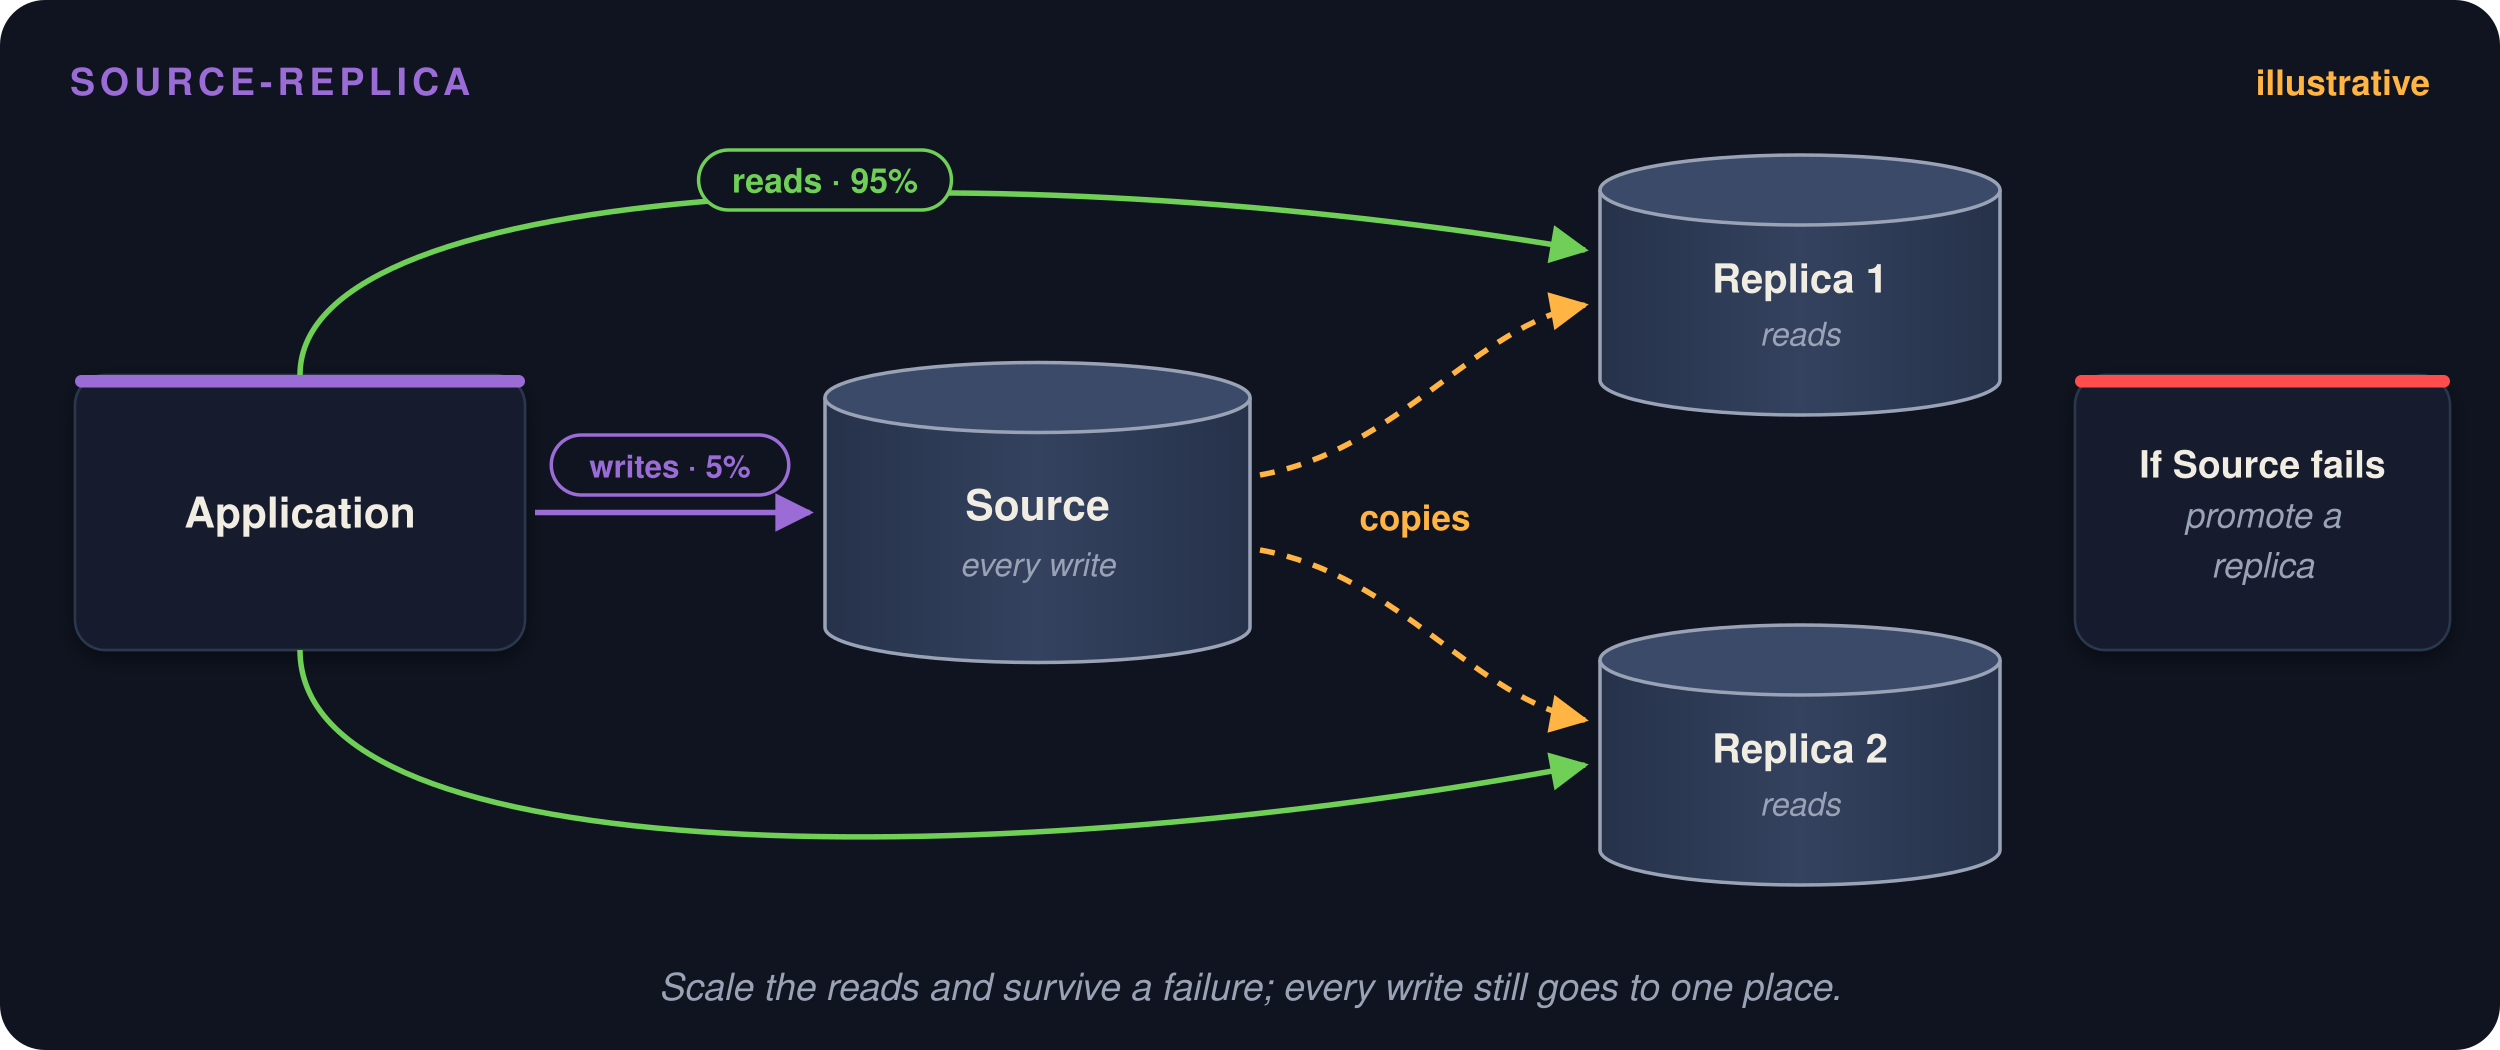
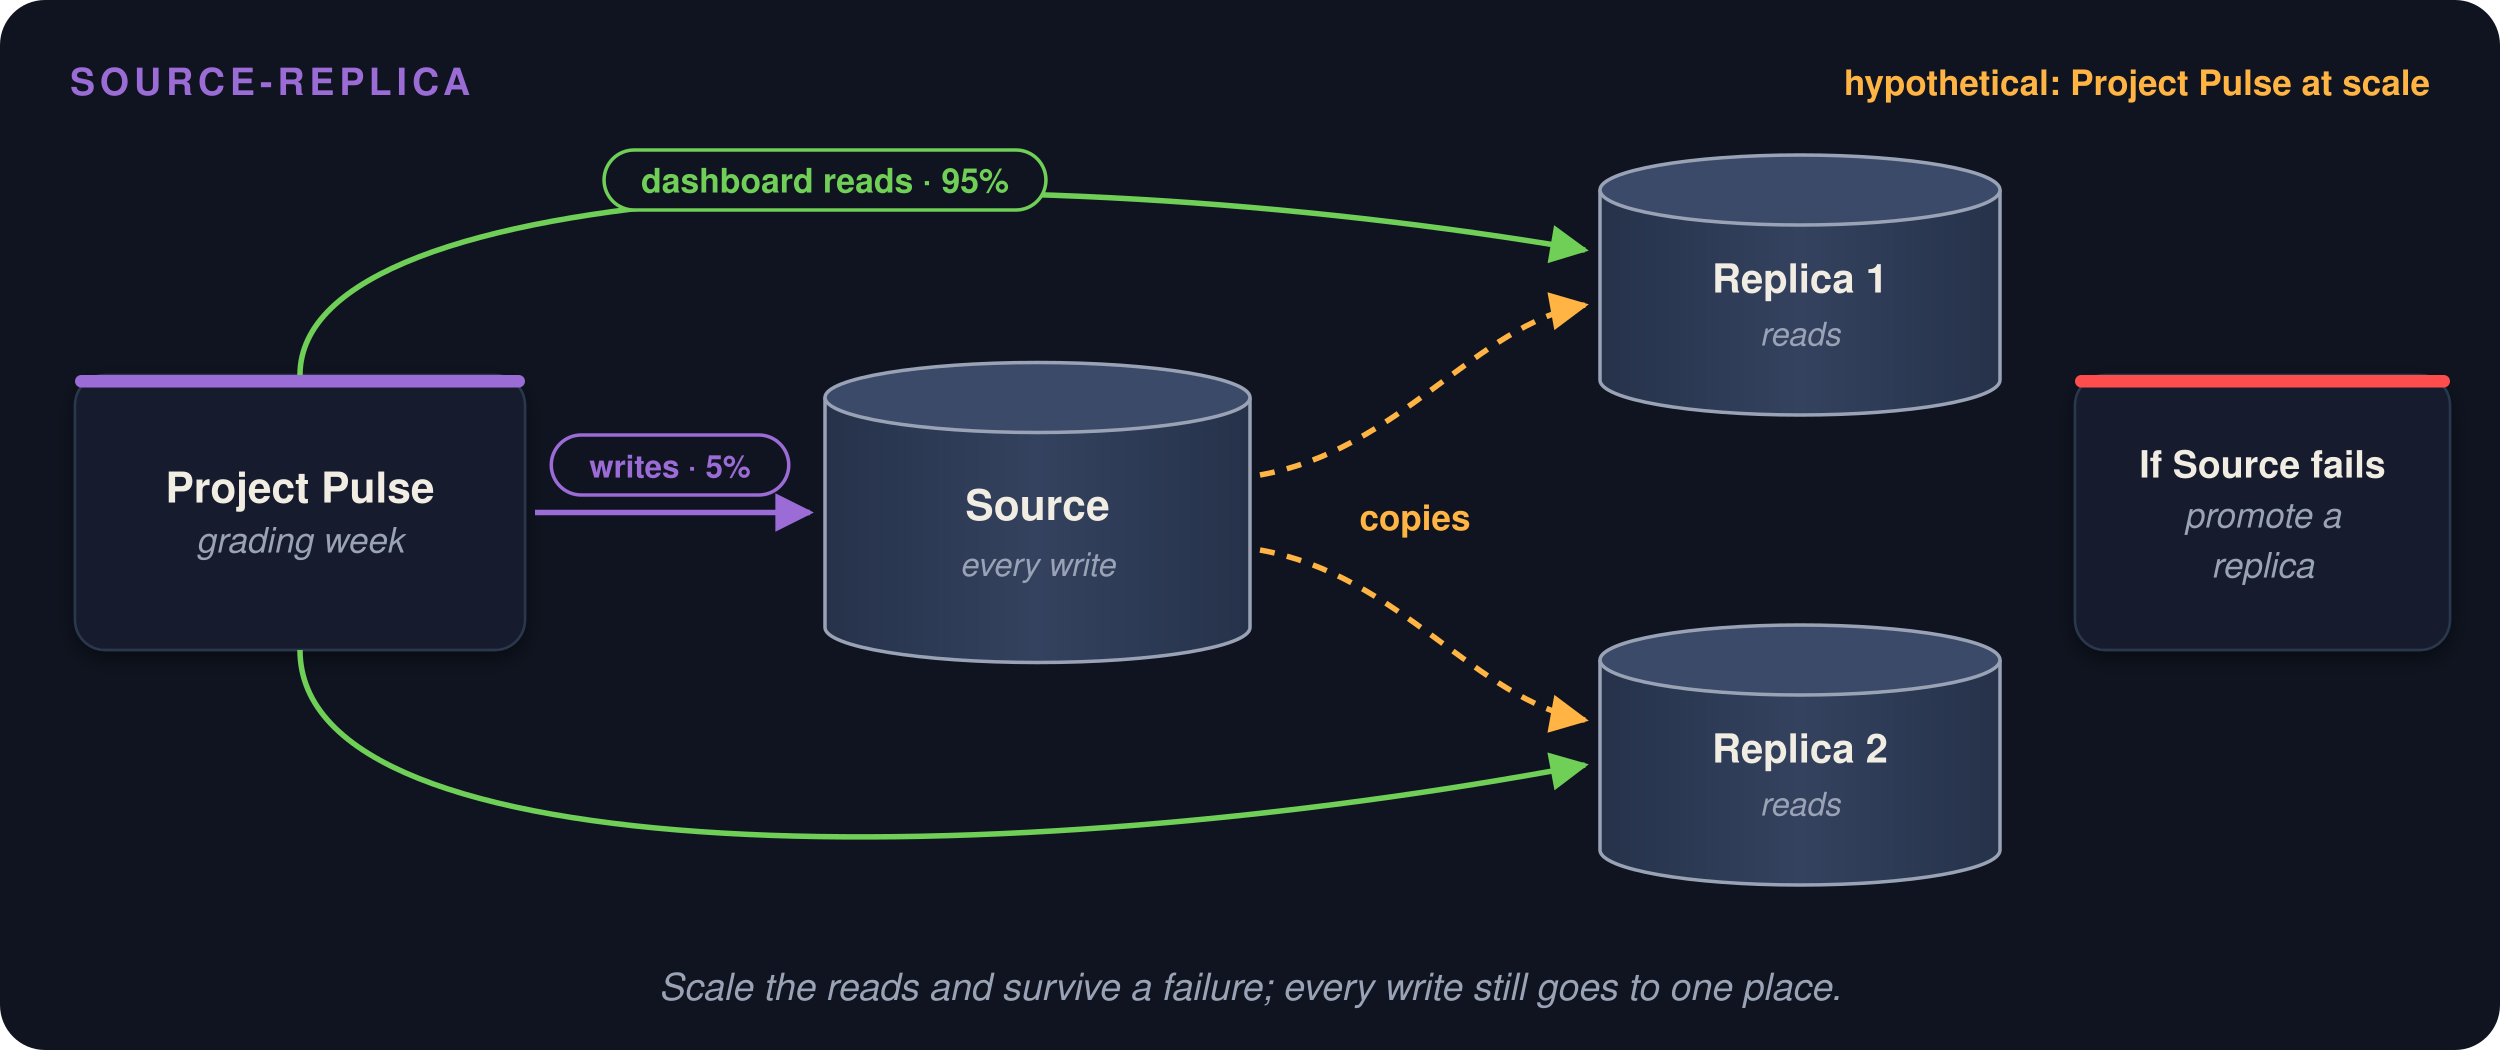
<svg xmlns="http://www.w3.org/2000/svg" viewBox="0 0 1000 420" role="img" aria-labelledby="t d" font-family="'Instrument Sans','Segoe UI',Helvetica,Arial,sans-serif">
  <defs>
    <marker id="m-acc" viewBox="0 0 10 10" refX="9" refY="5" markerWidth="7" markerHeight="7" orient="auto-start-reverse">
      <path d="M0,0 L10,5 L0,10 z" fill="#9B6BD6" />
    </marker>
    <marker id="m-ok" viewBox="0 0 10 10" refX="9" refY="5" markerWidth="7" markerHeight="7" orient="auto-start-reverse">
      <path d="M0,0 L10,5 L0,10 z" fill="#6FCF57" />
    </marker>
    <marker id="m-amber" viewBox="0 0 10 10" refX="9" refY="5" markerWidth="7" markerHeight="7" orient="auto-start-reverse">
      <path d="M0,0 L10,5 L0,10 z" fill="#FFB443" />
    </marker>
    <marker id="m-alarm" viewBox="0 0 10 10" refX="9" refY="5" markerWidth="7" markerHeight="7" orient="auto-start-reverse">
      <path d="M0,0 L10,5 L0,10 z" fill="#FF4D4D" />
    </marker>
    <marker id="m-dim" viewBox="0 0 10 10" refX="9" refY="5" markerWidth="7" markerHeight="7" orient="auto-start-reverse">
      <path d="M0,0 L10,5 L0,10 z" fill="#9AA3B5" />
    </marker>
    <filter id="sh" x="-10%" y="-10%" width="120%" height="140%">
      <feDropShadow dx="0" dy="3" stdDeviation="4" flood-color="#000" flood-opacity="0.45" />
    </filter>
    <linearGradient id="zone" x1="0" y1="0" x2="1" y2="1">
      <stop offset="0" stop-color="#9B6BD6" stop-opacity="0.10" />
      <stop offset="1" stop-color="#9B6BD6" stop-opacity="0.03" />
    </linearGradient>
    <linearGradient id="cyl" x1="0" y1="0" x2="1" y2="0">
      <stop offset="0" stop-color="#26324A" />
      <stop offset="0.5" stop-color="#34425F" />
      <stop offset="1" stop-color="#26324A" />
    </linearGradient>
  </defs>
  <rect width="1000" height="420" rx="18" fill="#0F1420" />
  <text x="28" y="38" fill="#9B6BD6" font-size="15" font-weight="800" letter-spacing="2">SOURCE-REPLICA</text>
-   <text x="972" y="38" text-anchor="end" fill="#FFB443" font-size="14" font-weight="700">illustrative</text>
+   <text x="972" y="38" text-anchor="end" fill="#FFB443" font-size="14" font-weight="700">hypothetical: Project Pulse at scale</text>
  <g>
    <g filter="url(#sh)">
      <rect x="30" y="150" width="180" height="110" rx="12" fill="#171E2E" stroke="#2C374E" />
    </g>
    <rect x="30" y="150" width="180" height="5" rx="2.5" fill="#9B6BD6" />
-     <text x="120.0" y="211.0" text-anchor="middle" fill="#F2EDE3" font-size="17" font-weight="700">Application</text>
+     <text x="120.0" y="201.0" text-anchor="middle" fill="#F2EDE3" font-size="17" font-weight="700">Project Pulse</text>
+     <text x="120.0" y="221.0" text-anchor="middle" fill="#9AA3B5" font-size="14" font-weight="500" font-style="italic">grading week</text>
  </g>
  <g>
    <path d="M330,159 v92 a85.0,14 0 0 0 170,0 v-92" fill="url(#cyl)" stroke="#9AA3B5" stroke-width="1.4" />
    <ellipse cx="415.0" cy="159" rx="85.0" ry="14" fill="#3B4A69" stroke="#9AA3B5" stroke-width="1.4" />
    <text x="415.0" y="208.0" text-anchor="middle" fill="#F2EDE3" font-size="17" font-weight="700">Source</text>
    <text x="415.0" y="230.4" text-anchor="middle" fill="#9AA3B5" font-size="13" font-weight="500" font-style="italic">every write</text>
  </g>
  <g>
    <path d="M640,76 v76 a80.0,14 0 0 0 160,0 v-76" fill="url(#cyl)" stroke="#9AA3B5" stroke-width="1.4" />
    <ellipse cx="720.0" cy="76" rx="80.0" ry="14" fill="#3B4A69" stroke="#9AA3B5" stroke-width="1.4" />
    <text x="720.0" y="117.0" text-anchor="middle" fill="#F2EDE3" font-size="16" font-weight="700">Replica 1</text>
    <text x="720.0" y="138.2" text-anchor="middle" fill="#9AA3B5" font-size="13" font-weight="500" font-style="italic">reads</text>
  </g>
  <g>
    <path d="M640,264 v76 a80.0,14 0 0 0 160,0 v-76" fill="url(#cyl)" stroke="#9AA3B5" stroke-width="1.4" />
    <ellipse cx="720.0" cy="264" rx="80.0" ry="14" fill="#3B4A69" stroke="#9AA3B5" stroke-width="1.4" />
    <text x="720.0" y="305.0" text-anchor="middle" fill="#F2EDE3" font-size="16" font-weight="700">Replica 2</text>
    <text x="720.0" y="326.2" text-anchor="middle" fill="#9AA3B5" font-size="13" font-weight="500" font-style="italic">reads</text>
  </g>
  <line x1="214" y1="205" x2="324" y2="205" stroke="#9B6BD6" stroke-width="2.2" marker-end="url(#m-acc)" />
  <rect x="220.5" y="174" width="95" height="24" rx="12" fill="#0F1420" stroke="#9B6BD6" stroke-width="1.4" />
  <text x="268" y="191" text-anchor="middle" fill="#9B6BD6" font-size="12.5" font-weight="700">writes · 5%</text>
  <path d="M120,150 C120,70 400,60 634,100" fill="none" stroke="#6FCF57" stroke-width="2.2" marker-end="url(#m-ok)" />
  <path d="M120,260 C120,350 400,350 634,306" fill="none" stroke="#6FCF57" stroke-width="2.2" marker-end="url(#m-ok)" />
-   <rect x="279.42" y="60" width="101.16" height="24" rx="12" fill="#0F1420" stroke="#6FCF57" stroke-width="1.4" />
-   <text x="330" y="77" text-anchor="middle" fill="#6FCF57" font-size="13.5" font-weight="700">reads · 95%</text>
+   <rect x="241.62" y="60" width="176.76" height="24" rx="12" fill="#0F1420" stroke="#6FCF57" stroke-width="1.4" />
+   <text x="330" y="77" text-anchor="middle" fill="#6FCF57" font-size="13.5" font-weight="700">dashboard reads · 95%</text>
  <path d="M504,190 C560,180 590,130 634,122" fill="none" stroke="#FFB443" stroke-width="2.2" stroke-dasharray="6 5" marker-end="url(#m-amber)" />
  <path d="M504,220 C560,230 590,280 634,288" fill="none" stroke="#FFB443" stroke-width="2.2" stroke-dasharray="6 5" marker-end="url(#m-amber)" />
  <text x="566" y="212" text-anchor="middle" fill="#FFB443" font-size="14" font-weight="700">copies</text>
  <g>
    <g filter="url(#sh)">
      <rect x="830" y="150" width="150" height="110" rx="12" fill="#171E2E" stroke="#2C374E" />
    </g>
    <rect x="830" y="150" width="150" height="5" rx="2.5" fill="#FF4D4D" />
    <text x="905.0" y="191.0" text-anchor="middle" fill="#F2EDE3" font-size="15" font-weight="700">If Source fails</text>
    <text x="905.0" y="211.0" text-anchor="middle" fill="#9AA3B5" font-size="14" font-weight="500" font-style="italic">promote a</text>
    <text x="905.0" y="231.0" text-anchor="middle" fill="#9AA3B5" font-size="14" font-weight="500" font-style="italic">replica</text>
  </g>
  <text x="500.0" y="400" text-anchor="middle" fill="#9AA3B5" font-size="15" font-weight="500" font-style="italic">Scale the reads and survive a failure; every write still goes to one place.</text>
</svg>
